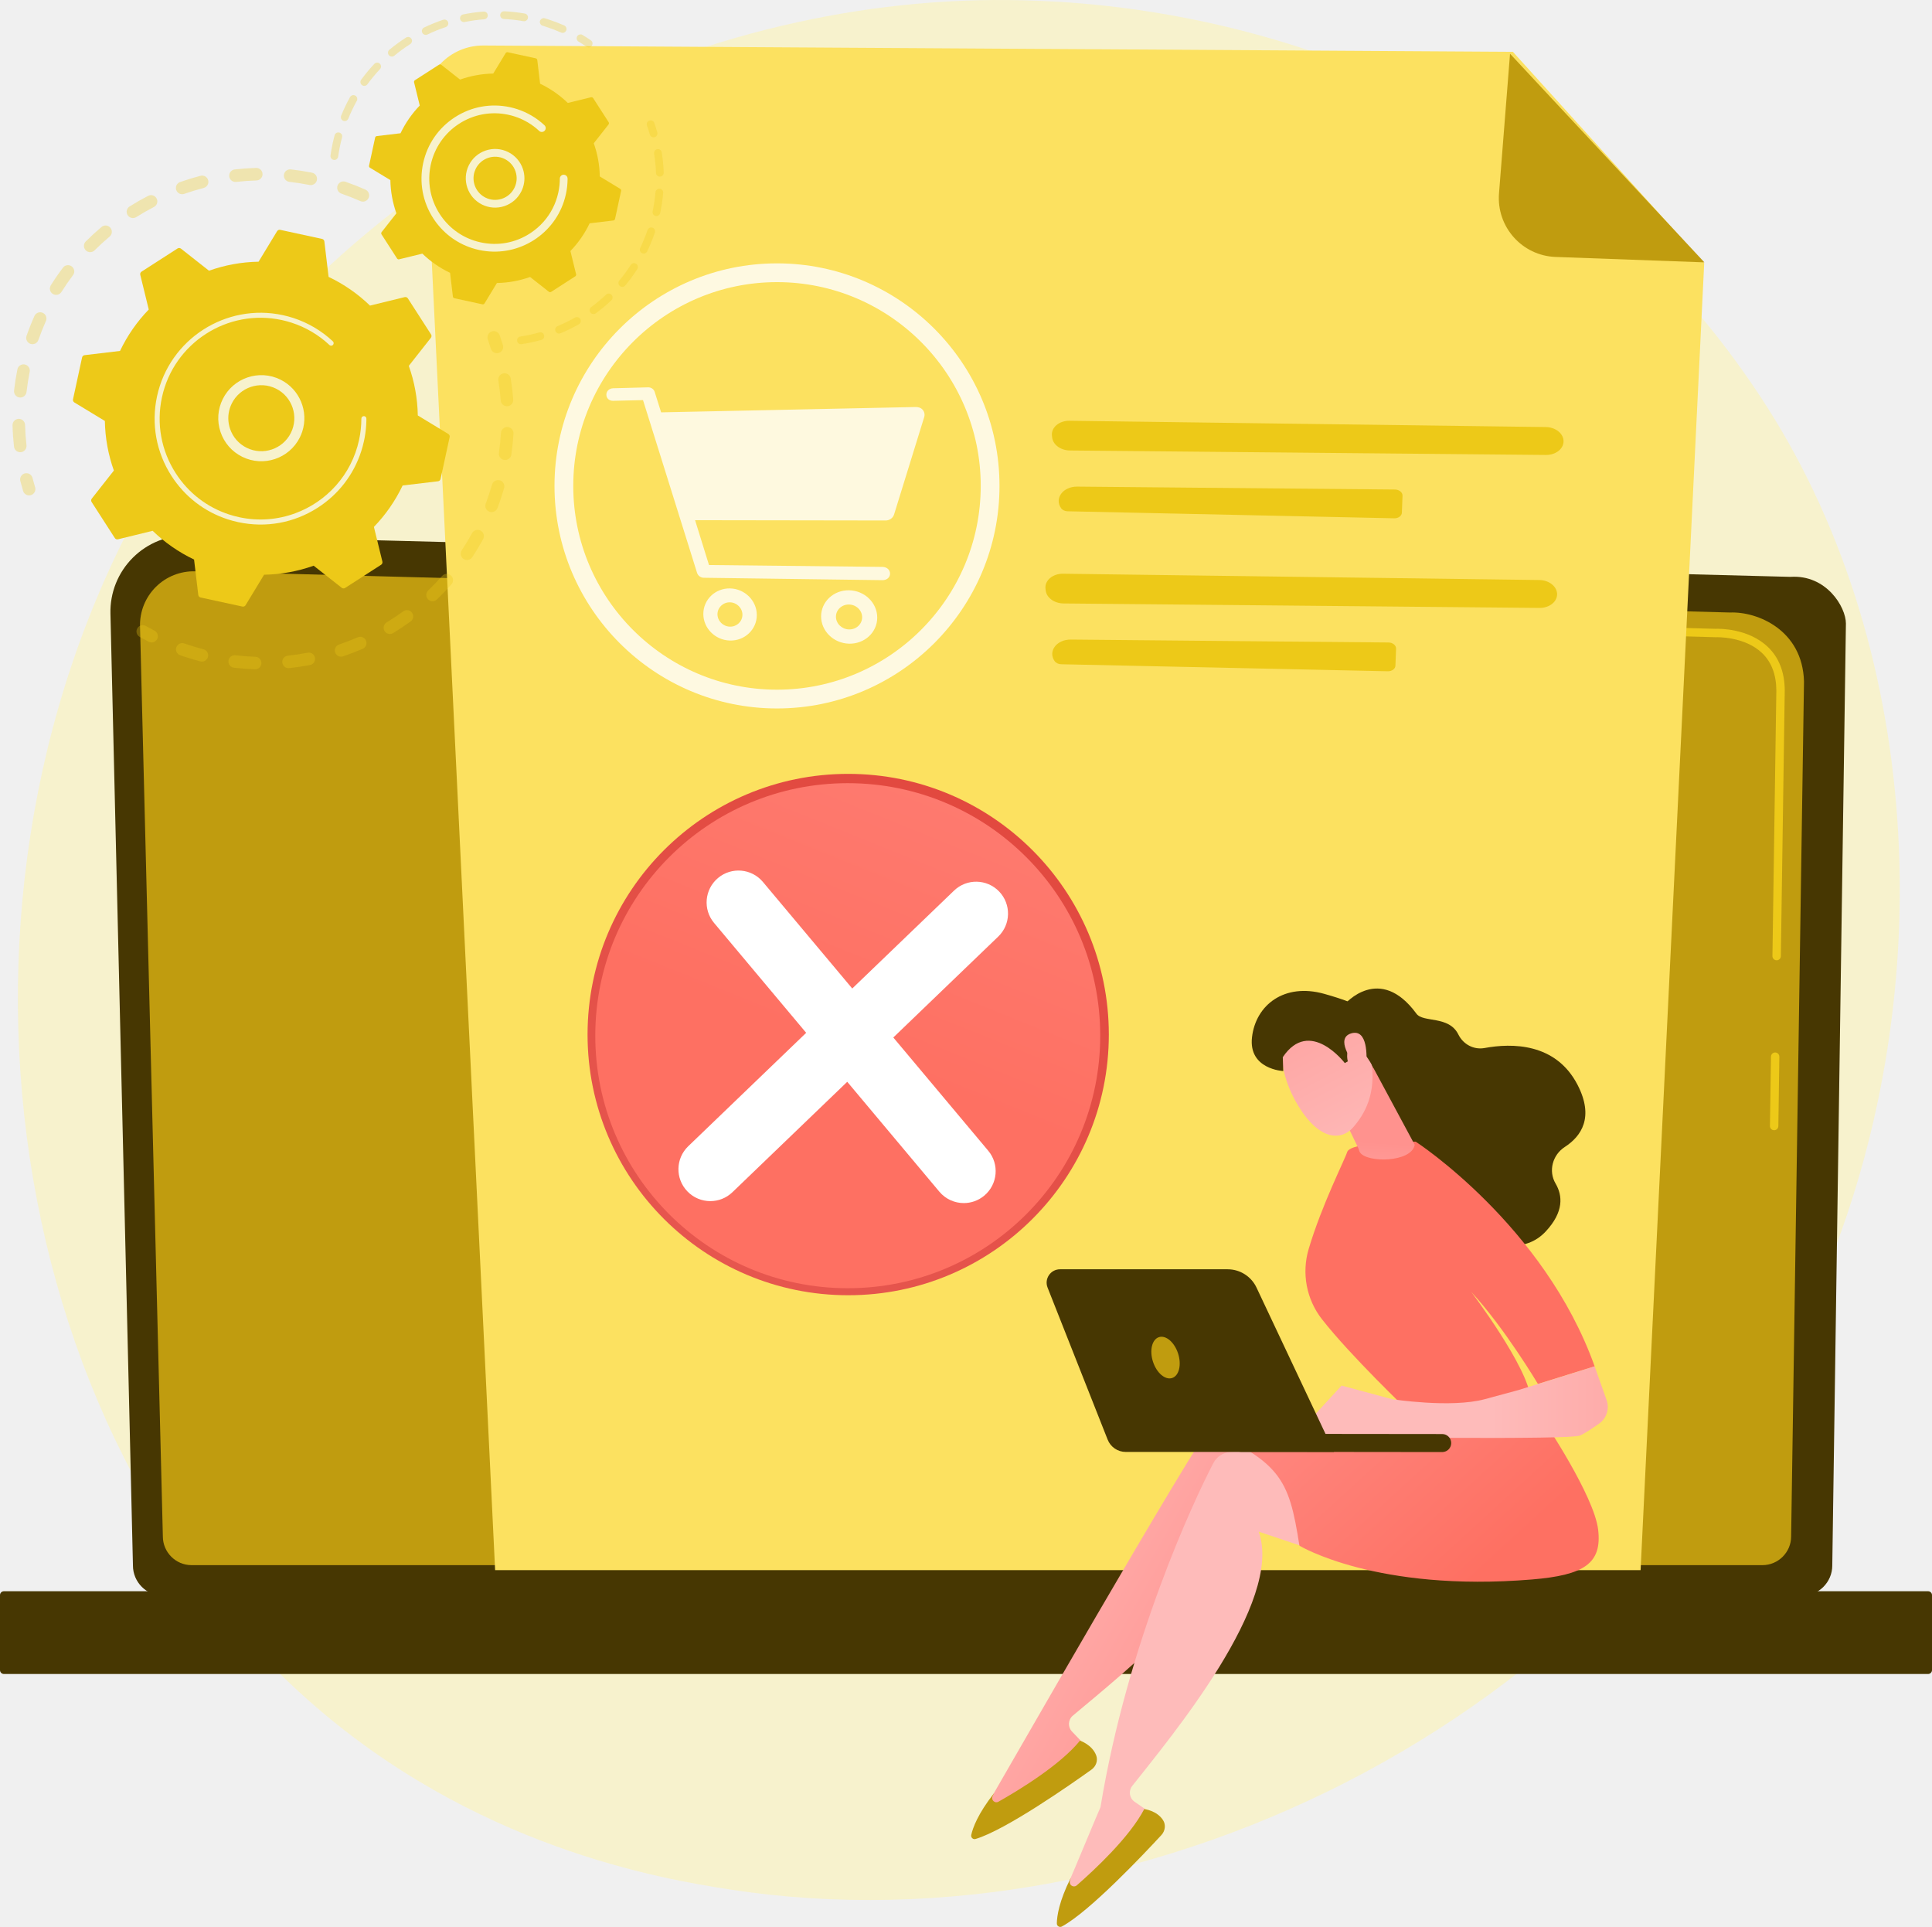
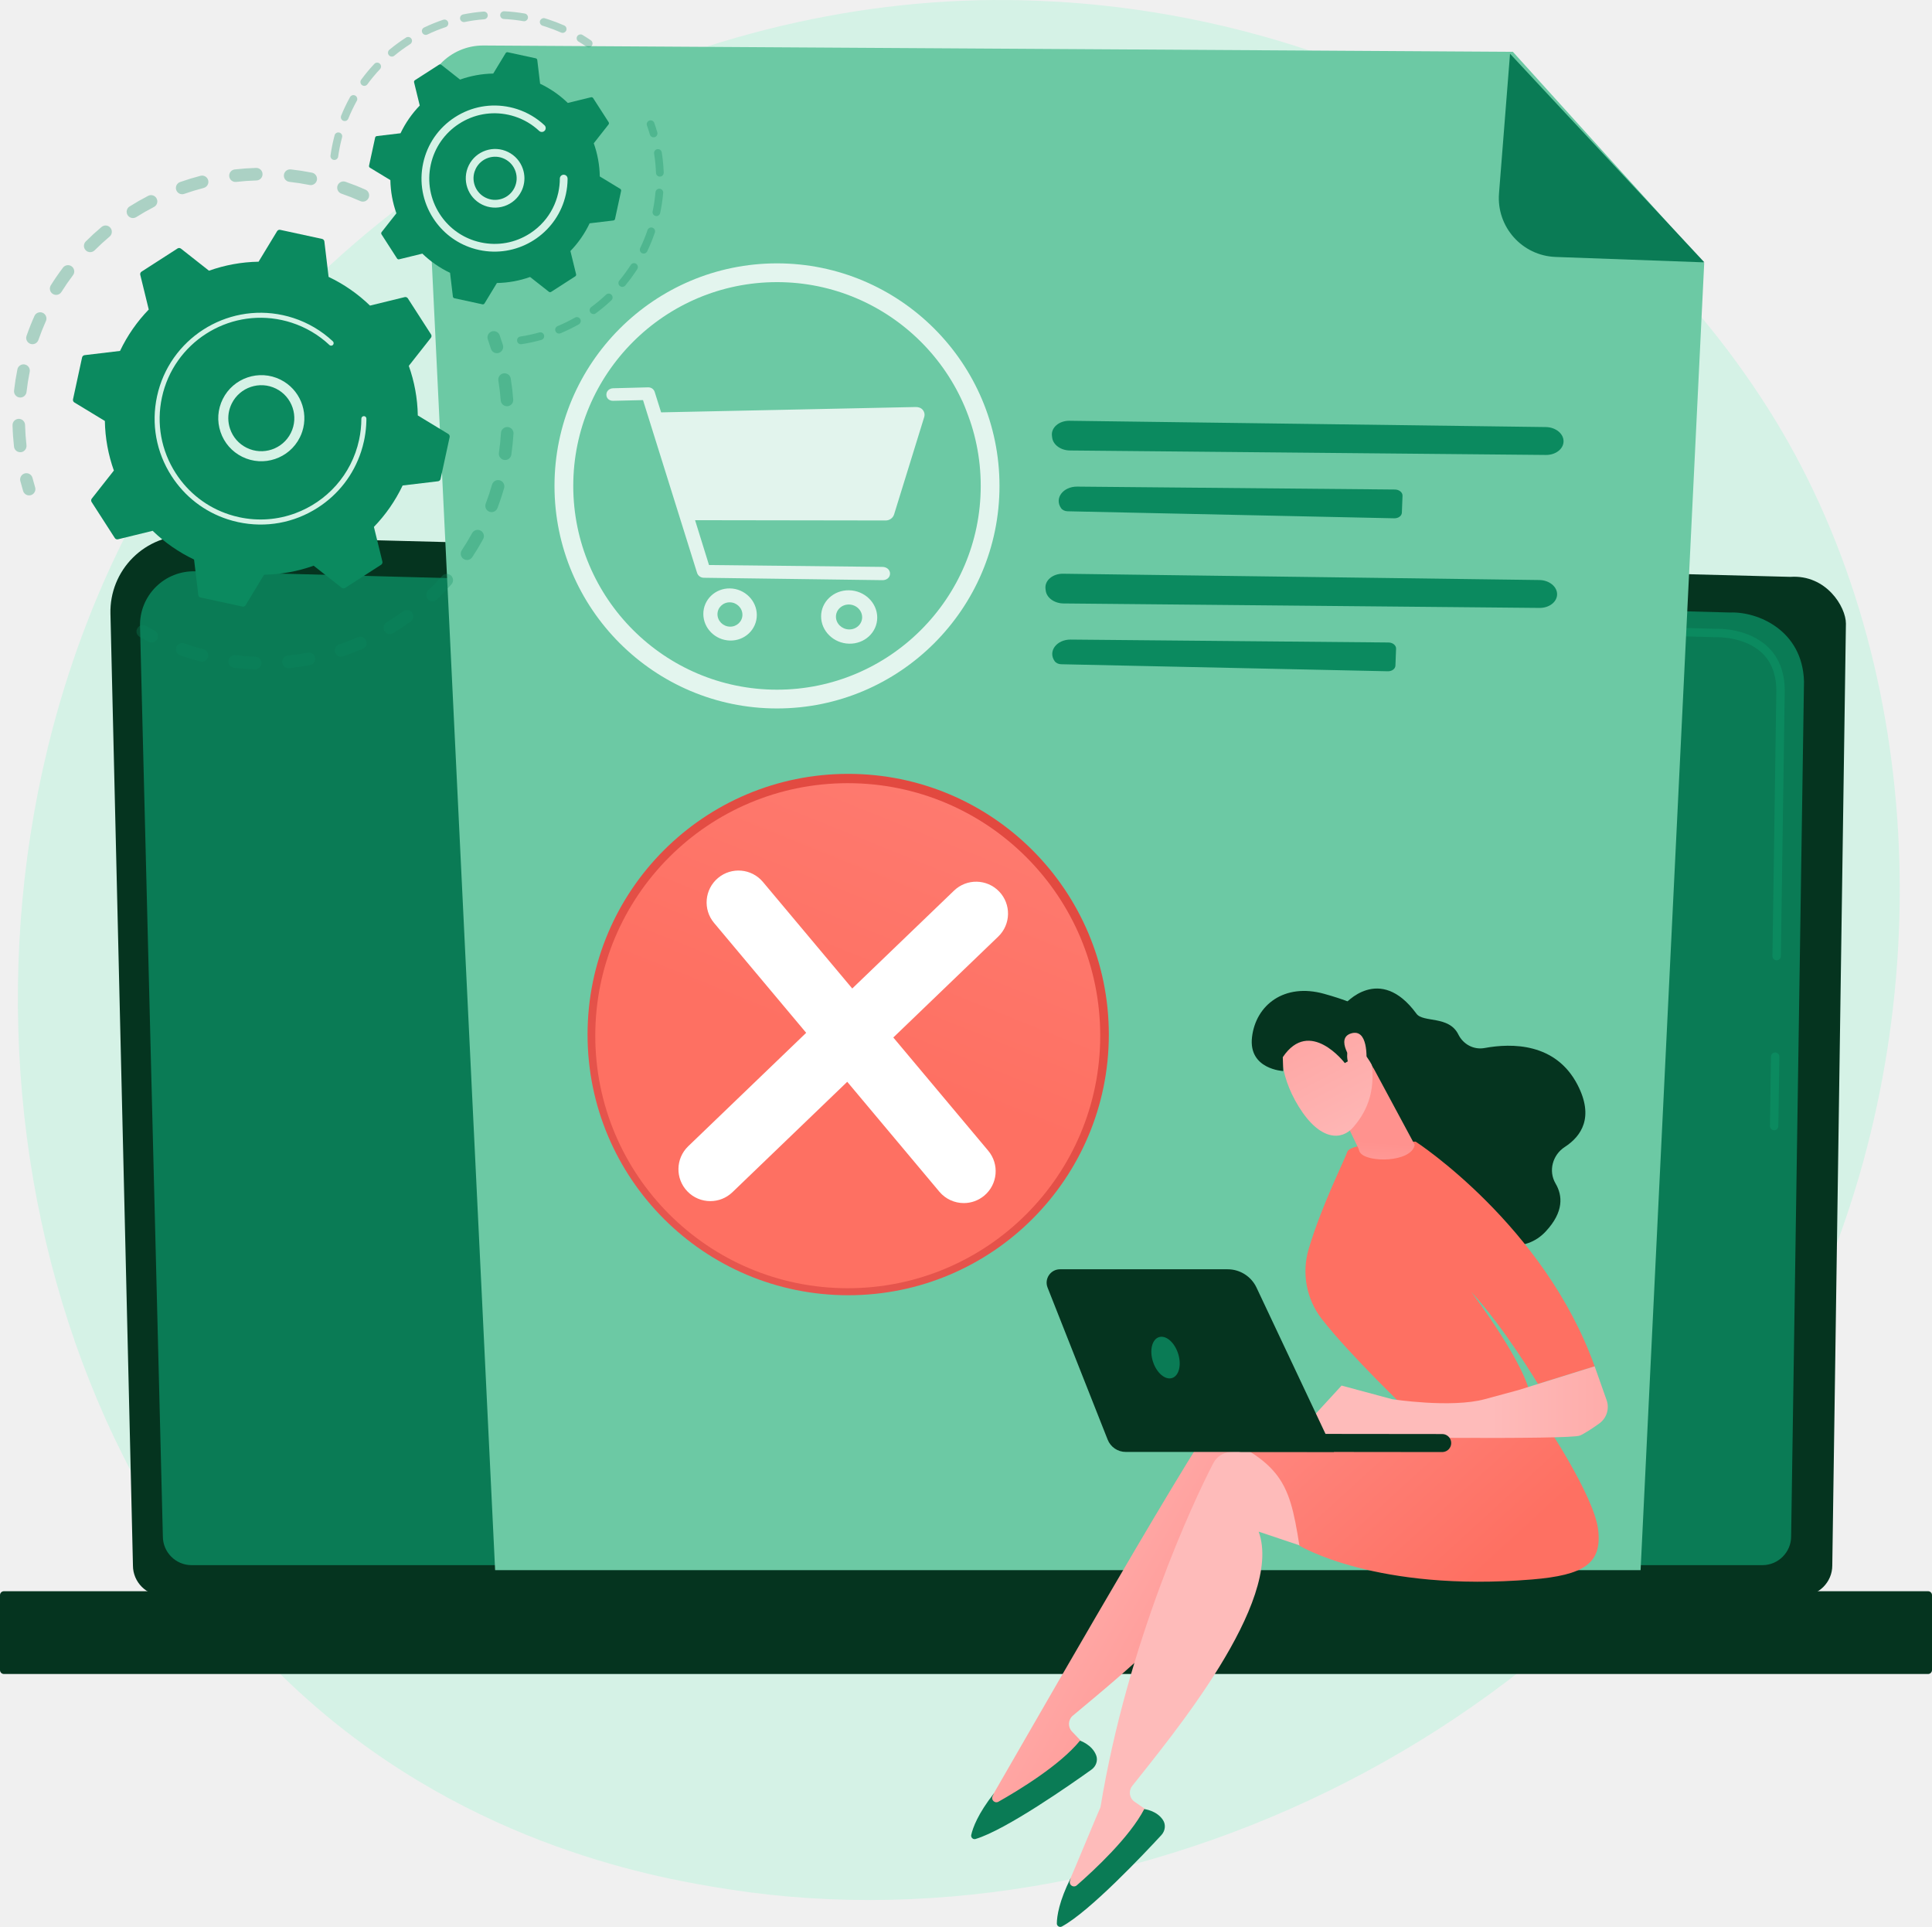
<svg xmlns="http://www.w3.org/2000/svg" xmlns:xlink="http://www.w3.org/1999/xlink" id="Layer_2" data-name="Layer 2" viewBox="0 0 2803.8 2795.82">
  <defs>
    <style>
      .cls-1 {
        fill: url(#linear-gradient-2);
      }

      .cls-2 {
        fill: url(#linear-gradient-10);
      }

      .cls-3 {
        opacity: .3;
      }

      .cls-4, .cls-5 {
        fill: #fff;
      }

      .cls-6 {
        fill: url(#linear-gradient-4);
      }

      .cls-7 {
-         fill: #c09c0f;
+         fill: #0a7b55;
      }

      .cls-8 {
        opacity: .8;
      }

      .cls-9 {
        fill: url(#linear-gradient-3);
      }

      .cls-10 {
-         fill: #473702;
+         fill: #05341f;
      }

      .cls-11 {
        fill: url(#linear-gradient-5);
      }

      .cls-12 {
        fill: url(#linear-gradient-8);
      }

      .cls-13 {
-         fill: #edc918;
+         fill: #0b8a5f;
      }

      .cls-14 {
        fill: url(#linear-gradient-7);
      }

      .cls-15 {
        fill: url(#linear-gradient-9);
      }

      .cls-16 {
-         fill: #fce160;
+         fill: #6cc9a4;
      }

      .cls-17 {
        fill: url(#linear-gradient-6);
      }

      .cls-5 {
        opacity: .81;
      }

      .cls-18 {
-         fill: #f7f2cd;
+         fill: #d5f2e6;
      }

      .cls-19 {
        fill: url(#linear-gradient);
      }
    </style>
    <linearGradient id="linear-gradient" x1="1452.44" y1="1061.15" x2="789.25" y2="2378.27" gradientUnits="userSpaceOnUse">
      <stop offset="0" stop-color="#e1473d" />
      <stop offset="1" stop-color="#e9605a" />
    </linearGradient>
    <linearGradient id="linear-gradient-2" x1="1727.22" y1="270.64" x2="1220.6" y2="1526.77" gradientUnits="userSpaceOnUse">
      <stop offset="0" stop-color="#ff928e" />
      <stop offset="1" stop-color="#fe7062" />
    </linearGradient>
    <linearGradient id="linear-gradient-3" x1="17668.45" y1="2182.98" x2="17216.88" y2="2440.73" gradientTransform="translate(19041.37) rotate(-180) scale(1 -1)" gradientUnits="userSpaceOnUse">
      <stop offset="0" stop-color="#febbba" />
      <stop offset="1" stop-color="#ff928e" />
    </linearGradient>
    <linearGradient id="linear-gradient-4" x1="17624.77" y1="2247.26" x2="19169.82" y2="1280.03" xlink:href="#linear-gradient-3" />
    <linearGradient id="linear-gradient-5" x1="9413.77" y1="1859.35" x2="9042.37" y2="2266.36" gradientTransform="translate(11209.67) rotate(-180) scale(1 -1)" xlink:href="#linear-gradient-2" />
    <linearGradient id="linear-gradient-6" x1="2865.24" y1="1222.45" x2="2354.72" y2="1644.49" xlink:href="#linear-gradient-2" />
    <linearGradient id="linear-gradient-7" x1="-9387.28" y1="2034.41" x2="-8937.45" y2="2034.41" gradientTransform="translate(11551.11)" xlink:href="#linear-gradient-3" />
    <linearGradient id="linear-gradient-8" x1="-11364.32" y1="935.68" x2="-11342.33" y2="774.81" gradientTransform="translate(13248.43 71.34) rotate(-4.11)" xlink:href="#linear-gradient-3" />
    <linearGradient id="linear-gradient-9" x1="-10421.39" y1="-3925.76" x2="-10214.34" y2="-4294.23" gradientTransform="translate(10973.44 -4907.08) rotate(-56.92)" xlink:href="#linear-gradient-3" />
    <linearGradient id="linear-gradient-10" x1="-10377.32" y1="-3901" x2="-10170.27" y2="-4269.47" gradientTransform="translate(10973.44 -4907.08) rotate(-56.92)" xlink:href="#linear-gradient-3" />
  </defs>
  <g id="Illustration">
    <g>
      <path class="cls-18" d="M2642.54,1862.46c-264.97,623.9-970.8,973.42-1582.89,879.14-99.6-15.34-372.66-61.04-614.41-276.63C-20.15,2049.93-119.68,1228.11,255.74,648.95,528.98,227.42,1018.78-11.52,1484.19.43c100.25,2.57,484.45,18.44,822.09,296.86,49.59,40.89,158.98,138.07,257.56,292.23,231.48,362,251.38,866.34,78.7,1272.95Z" />
      <g>
        <path class="cls-10" d="M192.93,2271.46c0,24.17,19.79,43.94,43.98,43.94h2378.19c24.19,0,43.98-19.77,43.98-43.94l19.79-1366.68c0-24.16-28.47-71.34-80.65-67.8l-2324.23-60.14c-30.35-.79-59.69,10.9-81.18,32.32-21.49,21.42-33.25,50.71-32.53,81.03l32.66,1381.27Z" />
        <path class="cls-7" d="M236.35,2229.31c0,22.88,18.72,41.61,41.61,41.61h2279.8c22.88,0,41.61-18.72,41.61-41.61l18.67-1240.69c-2.2-74.66-67.66-101.5-107.34-99.91l-2227.57-59.76c-21.32-.57-41.94,7.64-57.04,22.71-15.1,15.06-23.41,35.68-22.87,57l33.13,1320.65Z" />
        <g>
          <path class="cls-13" d="M2574.72,1639.9h-.06c-3.4-.05-6.09-2.82-6.04-6.19l1.48-100.62c.05-3.34,2.77-6.01,6.09-6.01h.09c3.37.05,6.06,2.82,6.01,6.19l-1.48,100.62c-.05,3.34-2.77,6.01-6.09,6.01Z" />
          <path class="cls-13" d="M2578.34,1393.33h-.09c-3.37-.05-6.06-2.82-6.01-6.19l5.66-385.37c-.11-22.89-7.05-41.17-20.65-54.2-25.39-24.32-65.69-23.08-67.39-23l-711.98-19.09c-3.37-.09-6.02-2.89-5.93-6.26.09-3.37,2.67-6.23,6.26-5.93l711.56,19.09c4.43-.26,47.34-1,75.92,26.38,16.08,15.4,24.29,36.63,24.41,63.07l-5.66,385.49c-.05,3.34-2.77,6.01-6.09,6.01Z" />
        </g>
        <rect class="cls-10" y="2308.77" width="2803.8" height="120.08" rx="5.65" ry="5.65" transform="translate(2803.8 4737.62) rotate(180)" />
      </g>
      <g>
        <path class="cls-16" d="M2195.54,75.17l-1493.84-9.15c-49.09-.3-88.36,40.71-85.93,89.74l102.77,2122.39h1662.36l92.3-1896.24-277.67-306.74Z" />
        <path class="cls-7" d="M2257.66,372.82c-48.66-1.71-86.07-43.65-82.24-92.19l16.01-202.66,282.07,302.7-215.85-7.85Z" />
        <g>
          <g>
            <path class="cls-13" d="M1552.22,610.51c118.98,1.68,575.75,7.63,691.09,9.12,14.55.19,26.21,9.81,25.77,21.23h0c-.42,10.87-11.71,19.38-25.56,19.25l-690.75-6.49c-13.31-.12-24.49-8.2-25.8-18.63l-.33-2.64c-1.5-11.92,10.36-22.07,25.58-21.86Z" />
            <path class="cls-13" d="M1539.85,737.27h0c1.92,2.74,5.54,4.48,9.48,4.56l474.08,10.19c5.96.13,10.86-3.51,11.04-8.18l.95-24.54c.19-4.88-4.82-8.97-11.02-9.03l-461.08-4.23c-20.54-.19-33.42,16.98-23.44,31.24Z" />
          </g>
          <g>
            <path class="cls-13" d="M1542.86,832.45c118.98,1.68,575.75,7.63,691.09,9.13,14.55.19,26.21,9.81,25.77,21.23h0c-.42,10.87-11.71,19.38-25.56,19.25l-690.75-6.49c-13.31-.12-24.49-8.2-25.8-18.63l-.33-2.64c-1.5-11.92,10.36-22.07,25.58-21.86Z" />
            <path class="cls-13" d="M1530.5,959.21h0c1.92,2.74,5.54,4.48,9.48,4.56l474.08,10.19c5.96.13,10.86-3.51,11.04-8.18l.95-24.54c.19-4.88-4.82-8.97-11.02-9.03l-461.08-4.23c-20.54-.19-33.42,16.98-23.44,31.24Z" />
          </g>
          <g>
            <g class="cls-8">
              <path class="cls-4" d="M1339.15,594.72c-2.44-3-6.26-4.24-10.32-4.16l-369.38,7.75-9.33-29.64c-1.3-4.13-5.18-6.77-9.57-6.66l-50.72,1.33c-5.44.14-9.84,3.92-9.84,9.35s4.4,8.99,9.84,8.86l43.34-1.02,78.42,250.59c1.32,4.22,5.28,7.12,9.77,7.18l259.27,3.48c6.08.08,11.02-3.74,11.02-9.49s-4.94-9.69-11.02-9.76l-251.7-2.71-20.2-65.06,276.6.42c5.66,0,10.66-3.7,12.24-8.84l43.66-141.15c1.14-3.68.37-7.47-2.07-10.47Z" />
              <path class="cls-4" d="M1059.29,853.76c-21.33-.33-38.59,16.27-38.59,37.01s17.26,38.06,38.59,38.62c21.46.56,39.02-16.03,39.02-37s-17.56-38.3-39.02-38.63ZM1059.29,909.23c-9.97-.23-18.06-8.32-18.06-18.02s8.09-17.45,18.06-17.27c10,.18,18.15,8.27,18.15,18.03s-8.16,17.5-18.15,17.27Z" />
              <path class="cls-4" d="M1232.12,856.45c-22.39-.35-40.5,16.65-40.5,37.9s18.11,39,40.5,39.59c22.53.59,40.96-16.4,40.96-37.89s-18.43-39.25-40.96-39.6ZM1232.12,913.27c-10.46-.25-18.96-8.53-18.96-18.48s8.49-17.88,18.96-17.68c10.49.19,19.06,8.48,19.06,18.48s-8.56,17.93-19.06,17.68Z" />
            </g>
            <path class="cls-5" d="M1127.61,1027.92c-178.05,0-322.9-144.85-322.9-322.9s144.85-322.9,322.9-322.9,322.9,144.85,322.9,322.9-144.85,322.9-322.9,322.9ZM1127.61,409.35c-163.03,0-295.67,132.64-295.67,295.67s132.64,295.67,295.67,295.67,295.67-132.64,295.67-295.67-132.64-295.67-295.67-295.67Z" />
          </g>
        </g>
      </g>
      <g>
        <g>
          <g class="cls-3">
            <path class="cls-13" d="M534.94,287.16c-2.05,4.6-7.43,6.67-12.03,4.62-8.93-3.97-18.17-7.62-27.45-10.83-4.7-1.63-7.21-6.71-5.68-11.42.02-.06.04-.11.06-.17,1.65-4.75,6.84-7.27,11.59-5.63,9.77,3.38,19.5,7.22,28.9,11.41,4.3,1.91,6.39,6.75,4.96,11.13-.1.3-.21.6-.34.9ZM449.19,268.4c-9.63-1.92-19.44-3.44-29.15-4.53-5-.56-8.6-5.07-8.04-10.07.58-5.02,5.07-8.6,10.07-8.04,10.22,1.15,20.54,2.75,30.68,4.77,4.93.98,8.14,5.78,7.15,10.71-.07.36-.16.71-.27,1.05-1.41,4.33-5.86,7.02-10.44,6.11ZM372.17,261.85c-9.79.27-19.69.97-29.42,2.09-5,.57-9.51-3.02-10.09-8.02-.57-4.99,3.02-9.51,8.02-10.09,10.25-1.17,20.68-1.91,30.98-2.2,5.03-.14,9.22,3.82,9.36,8.85.03,1.07-.13,2.11-.44,3.07-1.16,3.56-4.46,6.18-8.41,6.29ZM295.62,272.7c-9.49,2.46-18.99,5.36-28.23,8.61-4.75,1.67-9.95-.82-11.62-5.56-1.67-4.75.82-9.94,5.56-11.62,9.73-3.43,19.73-6.48,29.72-9.07,4.87-1.26,9.84,1.67,11.1,6.54.45,1.74.37,3.5-.15,5.09-.93,2.86-3.25,5.2-6.38,6.01ZM223.39,300.33c-8.69,4.49-17.31,9.42-25.62,14.65-4.26,2.68-9.88,1.4-12.56-2.86-2.68-4.26-1.4-9.88,2.86-12.56,8.74-5.5,17.81-10.69,26.96-15.42,4.47-2.31,9.96-.56,12.27,3.91,1.16,2.25,1.3,4.76.57,7-.72,2.2-2.26,4.13-4.48,5.27ZM159.08,343.25c-7.49,6.31-14.8,13.03-21.74,19.95-3.56,3.56-9.33,3.55-12.88,0-3.56-3.56-3.56-9.32,0-12.88,7.29-7.29,14.99-14.36,22.88-21,3.85-3.24,9.59-2.75,12.84,1.1,2.11,2.5,2.63,5.8,1.69,8.69-.51,1.56-1.44,3.01-2.79,4.14ZM30.39,656.09c-5,.56-9.51-3.03-10.07-8.03-1.15-10.24-1.87-20.67-2.14-31-.13-5.03,3.84-9.21,8.87-9.34,5.03-.13,9.21,3.84,9.34,8.87.25,9.81.94,19.71,2.04,29.44.15,1.33,0,2.63-.39,3.83-1.07,3.29-3.98,5.83-7.65,6.24ZM105.91,399.33c-5.9,7.82-11.53,15.98-16.73,24.28-2.68,4.26-8.3,5.55-12.56,2.87-4.26-2.68-5.53-8.29-2.87-12.56,5.48-8.73,11.41-17.34,17.62-25.57,3.03-4.02,8.74-4.82,12.76-1.78,3.19,2.4,4.35,6.49,3.18,10.09-.3.94-.77,1.84-1.4,2.67ZM28.41,576.72c-5-.57-8.59-5.09-8.02-10.08,1.17-10.24,2.8-20.56,4.83-30.68.97-4.94,5.8-8.12,10.73-7.14,4.93.99,8.13,5.79,7.14,10.73-1.93,9.62-3.48,19.43-4.59,29.16-.07.62-.21,1.22-.39,1.79-1.31,4.03-5.32,6.73-9.69,6.23ZM66.62,465.87c-4,8.93-7.66,18.16-10.89,27.42-1.65,4.75-6.85,7.26-11.6,5.61-4.69-1.63-7.19-6.71-5.67-11.41.02-.06.04-.12.06-.18,3.39-9.75,7.25-19.46,11.46-28.86,2.06-4.59,7.44-6.65,12.04-4.59,4.29,1.92,6.37,6.75,4.95,11.12-.1.31-.22.61-.35.91Z" />
            <path class="cls-13" d="M50.92,712.51c.55-1.71.61-3.59.06-5.44-1.36-4.5-2.64-9.09-3.83-13.67-1.26-4.87-6.23-7.8-11.1-6.54-4.87,1.26-7.81,6.23-6.54,11.1,1.24,4.81,2.6,9.65,4.02,14.38,1.45,4.81,6.54,7.54,11.35,6.09,2.97-.9,5.14-3.17,6.03-5.91Z" />
          </g>
          <g class="cls-3">
            <path class="cls-13" d="M228.67,925.9c1.36-4.18-.48-8.85-4.51-10.92-4.18-2.14-8.39-4.4-12.5-6.73-4.38-2.48-9.94-.93-12.41,3.45-2.49,4.4-.93,9.94,3.45,12.41,4.33,2.45,8.76,4.83,13.16,7.08,4.48,2.29,9.97.52,12.26-3.96.23-.44.41-.89.56-1.35Z" />
            <path class="cls-13" d="M721.92,737.18c-1.79,4.7-7.05,7.07-11.75,5.28-4.7-1.79-7.06-7.04-5.27-11.75,3.4-8.95,6.48-18.19,9.18-27.56,1.37-4.82,6.44-7.62,11.28-6.23,4.83,1.39,7.62,6.44,6.23,11.28-1.17,4.06-2.4,8.08-3.7,12.07-1.85,5.69-3.85,11.38-5.96,16.92ZM731.74,667.36c-4.98-.73-8.42-5.35-7.69-10.33,1.39-9.56,2.4-19.28,2.99-28.89.29-5.02,4.63-8.84,9.65-8.54,5.02.31,8.84,4.63,8.53,9.65-.62,10.12-1.68,20.35-3.15,30.41-.08.52-.2,1.03-.35,1.51-1.35,4.14-5.52,6.84-9.98,6.19ZM701.15,782.26c-4.86,8.89-10.17,17.7-15.79,26.17-2.78,4.19-8.43,5.34-12.63,2.56-4.19-2.78-5.34-8.43-2.56-12.63,5.33-8.05,10.37-16.41,14.99-24.85,2.42-4.41,7.95-6.04,12.37-3.62,3.9,2.14,5.62,6.71,4.29,10.8-.17.53-.4,1.06-.67,1.56ZM736.45,589.38c-5.02.38-9.4-3.37-9.78-8.39-.74-9.62-1.89-19.31-3.44-28.83-.81-4.97,2.56-9.64,7.53-10.45,4.97-.81,9.64,2.56,10.45,7.53,1.63,10.02,2.84,20.23,3.62,30.36.09,1.22-.06,2.41-.41,3.51-1.11,3.41-4.18,5.98-7.97,6.27ZM655.19,847.8c-6.7,7.6-13.81,15.02-21.15,22.05-3.63,3.48-9.39,3.36-12.88-.27-3.48-3.63-3.36-9.4.27-12.88,6.97-6.68,13.73-13.73,20.09-20.95,3.33-3.78,9.08-4.14,12.86-.81,2.81,2.48,3.73,6.31,2.64,9.66-.37,1.15-.98,2.24-1.83,3.2ZM595.97,901.68c-8.21,5.97-16.78,11.66-25.45,16.91-4.3,2.61-9.9,1.23-12.51-3.07-2.61-4.31-1.23-9.91,3.07-12.51,8.24-4.99,16.38-10.4,24.18-16.07,4.07-2.96,9.77-2.05,12.72,2.02,1.78,2.45,2.16,5.5,1.29,8.18-.57,1.77-1.69,3.37-3.31,4.55ZM526.42,941.37c-9.32,4.04-18.92,7.73-28.53,10.97-4.77,1.61-9.93-.95-11.54-5.72-1.61-4.77.96-9.94,5.72-11.54,9.13-3.08,18.24-6.58,27.11-10.42,4.62-2,9.98.12,11.98,4.74.92,2.12.97,4.4.31,6.43-.78,2.4-2.55,4.46-5.04,5.55ZM449.87,964.95c-9.98,1.9-20.16,3.4-30.25,4.45-5,.52-9.48-3.11-10-8.12-.52-5,3.12-9.48,8.12-10,9.58-1,19.24-2.42,28.73-4.23,4.94-.94,9.71,2.3,10.65,7.24.3,1.56.18,3.1-.28,4.51-.99,3.06-3.58,5.49-6.96,6.14ZM369.96,971.13c-10.13-.34-20.38-1.12-30.46-2.32-5-.59-8.57-5.13-7.97-10.12.59-4.98,5.12-8.56,10.12-7.97,9.58,1.14,19.32,1.88,28.94,2.21,5.03.17,8.96,4.39,8.79,9.41-.03.88-.18,1.72-.44,2.51-1.22,3.76-4.82,6.42-8.98,6.28ZM290.73,959.63c-7.23-1.87-14.49-3.99-21.58-6.29-2.57-.84-5.12-1.7-7.65-2.58-4.75-1.66-7.37-6.83-5.59-11.6,1.66-4.75,6.85-7.26,11.6-5.6,2.41.84,4.84,1.66,7.28,2.46,6.74,2.19,13.64,4.2,20.52,5.99,4.87,1.26,7.8,6.23,6.53,11.1-.05.18-.1.36-.16.54-1.48,4.54-6.26,7.21-10.94,5.99Z" />
            <path class="cls-13" d="M729.81,506.16c.56-1.72.61-3.63.04-5.49-1.45-4.71-3.03-9.49-4.69-14.18-1.68-4.74-6.88-7.23-11.62-5.56-4.74,1.68-7.23,6.87-5.56,11.62,1.58,4.46,3.07,9,4.45,13.47,1.48,4.81,6.57,7.51,11.38,6.03,2.95-.91,5.1-3.17,5.99-5.9Z" />
          </g>
          <g>
            <path class="cls-13" d="M591.88,432.92c-.98-1.53-2.83-2.26-4.59-1.83l-50.33,12.32c-17.39-16.82-37.6-30.99-60.09-41.68l-6.13-51.42c-.22-1.8-1.55-3.27-3.33-3.66l-60.74-13.16c-1.78-.39-3.6.4-4.54,1.95l-26.87,44.27c-24.9.42-49.16,4.95-71.95,13.07l-40.72-32.04c-1.43-1.12-3.41-1.22-4.94-.23l-52.26,33.65c-1.53.98-2.26,2.83-1.83,4.59l12.32,50.33c-16.82,17.39-31,37.6-41.68,60.09l-51.42,6.13c-1.8.22-3.27,1.55-3.66,3.33l-13.16,60.75c-.38,1.78.4,3.6,1.95,4.54l44.27,26.87c.42,24.9,4.95,49.16,13.07,71.95l-32.05,40.72c-1.12,1.43-1.22,3.41-.23,4.94l33.65,52.26c.98,1.53,2.83,2.26,4.59,1.83l50.33-12.32c17.39,16.82,37.6,30.99,60.09,41.68l6.13,51.42c.21,1.8,1.55,3.27,3.33,3.66l60.75,13.16c1.78.38,3.6-.4,4.54-1.95l26.87-44.27c24.9-.42,49.16-4.95,71.95-13.07l40.72,32.04c1.43,1.12,3.41,1.22,4.94.23l52.26-33.65c1.53-.98,2.26-2.83,1.83-4.59l-12.32-50.33c16.82-17.39,30.99-37.6,41.68-60.09l51.42-6.13c1.8-.22,3.27-1.55,3.66-3.33l13.16-60.75c.38-1.78-.4-3.6-1.95-4.54l-44.27-26.87c-.42-24.9-4.95-49.16-13.07-71.95l32.05-40.72c1.12-1.43,1.22-3.41.23-4.94l-33.65-52.26Z" />
            <path class="cls-18" d="M435.21,634.56c-15.32,30.86-52.88,43.51-83.74,28.19-14.95-7.42-26.12-20.21-31.44-36.03-5.32-15.81-4.17-32.76,3.25-47.71,15.32-30.86,52.88-43.51,83.74-28.19,28.07,13.93,41.07,46.28,31.66,75.24-.93,2.87-2.09,5.71-3.47,8.49ZM333.84,622.07c4.08,12.13,12.64,21.94,24.11,27.63,23.66,11.74,52.46,2.04,64.2-21.62,11.75-23.66,2.04-52.46-21.62-64.2-23.66-11.74-52.46-2.04-64.2,21.62-1.06,2.15-1.96,4.34-2.69,6.58-3.16,9.71-3.12,20.14.2,30Z" />
            <path class="cls-18" d="M524.1,655.18c1.62-4.97,2.99-10.06,4.12-15.24h0c.35-1.63.68-3.27.98-4.91,1.48-8.1,2.32-16.3,2.5-24.48,0-.11,0-.22,0-.33,0-.32.01-.63.01-.95,0-.62.01-1.23.01-1.85,0-1.62-1.05-2.99-2.51-3.47-.36-.12-.74-.18-1.13-.18-2.01,0-3.64,1.63-3.65,3.64-.01,10.36-1.14,20.78-3.35,30.98-10.97,50.68-47.13,89.54-92.5,106.31-25.23,9.33-53.32,11.83-81.5,5.72-4.94-1.07-9.8-2.38-14.54-3.93-31.93-10.38-59.09-31.26-77.51-59.87-21.16-32.86-28.26-72-19.98-110.2,17.1-78.89,95.15-129.12,174-112.03,4.86,1.05,9.65,2.35,14.35,3.88,20.37,6.63,39.06,17.63,54.69,32.3.4.38.87.65,1.37.81,1.3.42,2.79.09,3.78-.97,1.37-1.47,1.31-3.77-.17-5.15-16.41-15.4-36.04-26.96-57.42-33.91-4.93-1.61-9.96-2.97-15.06-4.07-82.79-17.94-164.74,34.85-182.67,117.61-8.69,40.1-1.24,81.19,20.97,115.69,19.34,30.04,47.85,51.95,81.37,62.86,4.98,1.62,10.07,3,15.26,4.12,40.11,8.69,81.19,1.24,115.7-20.97,30.04-19.34,51.96-47.87,62.86-81.4Z" />
          </g>
        </g>
        <g>
          <g class="cls-3">
            <path class="cls-13" d="M859.69,64.86c.75-2.31-.06-4.94-2.18-6.38-3.94-2.7-8.02-5.31-12.12-7.77-2.66-1.6-6.12-.73-7.72,1.93-1.61,2.66-.73,6.12,1.93,7.72,3.91,2.34,7.79,4.83,11.56,7.41,2.56,1.75,6.06,1.1,7.82-1.47.31-.46.54-.94.7-1.44Z" />
            <path class="cls-13" d="M821.67,44.35c-1.26,2.84-4.58,4.13-7.42,2.87-7.17-3.17-14.59-6-22.05-8.43-1.57-.51-3.16-1.01-4.75-1.49-2.97-.9-4.66-4.04-3.76-7.01.96-2.78,4.04-4.66,7.02-3.76,1.67.5,3.32,1.02,4.97,1.56,7.82,2.54,15.6,5.52,23.12,8.84,2.66,1.17,3.96,4.17,3.08,6.88-.06.18-.13.36-.2.54ZM759.64,30.72c-9.37-1.62-18.92-2.68-28.39-3.14-3.11-.15-5.5-2.79-5.35-5.89.15-3.09,2.79-5.5,5.89-5.35,9.93.48,19.94,1.59,29.77,3.29,3.06.53,5.11,3.44,4.59,6.51-.05.27-.12.53-.2.78-.85,2.62-3.52,4.28-6.31,3.8ZM702.67,27.99c-9.47.72-18.99,2.05-28.3,3.94-3.04.62-6.01-1.35-6.63-4.39-.62-3.06,1.34-6.02,4.39-6.63,9.77-1.98,19.76-3.37,29.68-4.13,3.1-.24,5.8,2.08,6.04,5.18.05.75-.04,1.49-.26,2.17-.68,2.1-2.58,3.69-4.92,3.87ZM646.78,39.33c-9.01,3.03-17.93,6.64-26.47,10.74-2.81,1.34-6.17.16-7.51-2.64-1.34-2.8-.16-6.16,2.64-7.51,8.97-4.3,18.3-8.09,27.76-11.26,2.94-.99,6.14.6,7.13,3.55.39,1.19.38,2.42.02,3.52-.53,1.64-1.8,3.01-3.56,3.6ZM595.34,63.97c-8,5.12-15.76,10.79-23.07,16.85-2.39,1.98-5.94,1.65-7.92-.74-1.98-2.39-1.66-5.94.74-7.92,7.66-6.35,15.79-12.28,24.18-17.66,2.62-1.67,6.1-.91,7.77,1.7.95,1.48,1.12,3.23.61,4.78-.39,1.19-1.18,2.27-2.31,3ZM551.45,100.36c-6.51,6.91-12.65,14.29-18.24,21.94-1.83,2.51-5.35,3.05-7.86,1.22-2.51-1.83-3.05-5.34-1.22-7.86,5.87-8.02,12.31-15.77,19.14-23.02,2.13-2.26,5.69-2.37,7.95-.24,1.64,1.54,2.15,3.83,1.49,5.84-.25.77-.66,1.49-1.26,2.12ZM517.8,146.35c-4.6,8.27-8.74,16.94-12.31,25.78-1.17,2.88-4.44,4.27-7.32,3.11-2.88-1.16-4.23-4.42-3.11-7.33,3.74-9.26,8.09-18.35,12.91-27.02,1.51-2.71,4.94-3.69,7.65-2.18,2.39,1.33,3.43,4.14,2.62,6.65-.11.34-.25.67-.43,1ZM484.42,232.03c-3.08-.43-5.22-3.27-4.79-6.35,1.19-8.52,2.86-17.12,4.97-25.54.31-1.28.65-2.55.98-3.82.71-3.01,3.89-4.78,6.9-3.97,3,.81,4.78,3.89,3.97,6.89-.32,1.19-.63,2.39-.93,3.61-2.02,8.06-3.62,16.26-4.75,24.39-.05.33-.12.66-.22.97-.83,2.55-3.38,4.21-6.13,3.83Z" />
          </g>
          <g class="cls-3">
            <path class="cls-13" d="M950.35,337.46c-3.15,9.29-6.9,18.46-11.13,27.27-1.35,2.8-4.71,3.98-7.51,2.63-2.8-1.35-3.94-4.72-2.63-7.51,4.04-8.4,7.61-17.15,10.62-26.01,1-2.94,4.2-4.52,7.14-3.52,2.92.99,4.49,4.14,3.54,7.07l-.02.07ZM951.47,313.38c-3.04-.64-4.99-3.62-4.35-6.66,1.92-9.15,3.31-18.5,4.12-27.81.28-3.08,3-5.39,6.1-5.11,3.1.27,5.38,3,5.11,6.09-.85,9.75-2.31,19.56-4.33,29.14-.04.2-.09.4-.16.59-.88,2.7-3.66,4.36-6.51,3.76ZM924.84,390.46c-5.31,8.25-11.16,16.25-17.4,23.77-1.98,2.39-5.54,2.72-7.92.74-2.39-1.98-2.72-5.52-.74-7.92,5.96-7.17,11.54-14.8,16.6-22.67,1.68-2.61,5.16-3.37,7.77-1.69,2.2,1.41,3.08,4.1,2.31,6.47-.15.45-.35.89-.62,1.31ZM957.8,256.25c-3.1.11-5.71-2.32-5.82-5.42-.33-9.34-1.24-18.75-2.71-27.97-.48-3.07,1.61-5.95,4.67-6.44,3.07-.49,5.95,1.6,6.44,4.67,1.54,9.67,2.5,19.55,2.84,29.34.02.68-.07,1.33-.27,1.94-.71,2.18-2.72,3.8-5.15,3.88ZM887.29,435.7c-7.12,6.72-14.72,13.07-22.61,18.89-2.5,1.84-6.02,1.31-7.87-1.19-1.85-2.5-1.32-6.02,1.19-7.87,7.52-5.54,14.77-11.6,21.56-18.01,2.26-2.13,5.82-2.03,7.95.23,1.46,1.55,1.87,3.71,1.26,5.61-.28.86-.78,1.68-1.49,2.35ZM839.97,470.62c-8.54,4.83-17.45,9.18-26.47,12.94-2.87,1.19-6.16-.16-7.35-3.03-1.19-2.86.16-6.16,3.03-7.36,8.61-3.58,17.1-7.74,25.25-12.34,2.7-1.53,6.14-.58,7.67,2.13.81,1.43.92,3.06.45,4.51-.42,1.29-1.31,2.44-2.58,3.16ZM785.65,493.2c-9.45,2.65-19.15,4.73-28.81,6.21-3.08.47-5.94-1.64-6.41-4.72-.47-3.07,1.65-5.94,4.71-6.41,9.22-1.4,18.46-3.39,27.47-5.92,2.99-.84,6.1.91,6.94,3.9.31,1.11.27,2.23-.06,3.25-.56,1.73-1.95,3.16-3.83,3.69Z" />
            <path class="cls-13" d="M953.86,195.34c.34-1.03.38-2.17.05-3.29-1.33-4.63-2.81-9.24-4.39-13.7-1.04-2.93-4.25-4.47-7.18-3.43-2.92,1.04-4.46,4.25-3.43,7.18,1.51,4.26,2.91,8.65,4.19,13.07.86,2.99,3.98,4.71,6.96,3.85,1.86-.54,3.24-1.96,3.79-3.67Z" />
          </g>
          <g>
            <path class="cls-13" d="M860.78,142.35c-.66-1.02-1.89-1.51-3.07-1.23l-33.68,8.24c-11.64-11.26-25.16-20.74-40.21-27.89l-4.1-34.41c-.14-1.21-1.04-2.19-2.23-2.45l-40.65-8.81c-1.19-.26-2.41.27-3.04,1.31l-17.98,29.62c-16.66.28-32.89,3.31-48.15,8.74l-27.25-21.44c-.96-.75-2.28-.81-3.3-.16l-34.97,22.51c-1.02.66-1.51,1.89-1.23,3.07l8.24,33.68c-11.26,11.64-20.74,25.16-27.89,40.21l-34.41,4.1c-1.21.14-2.19,1.04-2.45,2.23l-8.81,40.65c-.26,1.19.27,2.41,1.31,3.04l29.62,17.98c.28,16.66,3.31,32.89,8.74,48.15l-21.44,27.25c-.75.95-.81,2.28-.16,3.3l22.52,34.97c.66,1.02,1.89,1.51,3.07,1.22l33.68-8.24c11.64,11.26,25.16,20.74,40.21,27.89l4.1,34.41c.14,1.21,1.04,2.19,2.23,2.45l40.65,8.81c1.19.26,2.41-.27,3.04-1.31l17.98-29.62c16.66-.28,32.89-3.31,48.15-8.74l27.25,21.44c.95.75,2.28.81,3.3.16l34.97-22.51c1.02-.66,1.51-1.89,1.23-3.07l-8.24-33.68c11.26-11.64,20.74-25.16,27.89-40.21l34.41-4.1c1.21-.14,2.19-1.04,2.45-2.23l8.81-40.65c.26-1.19-.27-2.41-1.31-3.04l-29.62-17.98c-.28-16.66-3.32-32.89-8.74-48.15l21.44-27.25c.75-.95.81-2.28.16-3.3l-22.51-34.97Z" />
            <path class="cls-18" d="M756.62,277.6c-5.05,10.19-13.77,17.79-24.54,21.42-10.77,3.63-22.31,2.84-32.5-2.21-21.02-10.43-29.61-35.98-19.2-57.04,10.44-21.02,36.02-29.63,57.04-19.2,10.18,5.05,17.79,13.77,21.42,24.54,2.95,8.76,2.98,18.02.17,26.66-.64,1.98-1.44,3.94-2.38,5.84ZM704.57,286.73c7.49,3.72,15.98,4.3,23.91,1.63,7.92-2.67,14.33-8.26,18.05-15.75h0c3.71-7.5,4.29-15.98,1.63-23.91-2.66-7.92-8.26-14.33-15.75-18.05-15.46-7.67-34.28-1.34-41.96,14.12-.69,1.4-1.27,2.82-1.74,4.26-4.72,14.51,1.8,30.72,15.86,37.7Z" />
            <path class="cls-18" d="M818.48,291.95c1.1-3.39,2.04-6.85,2.81-10.4,1.53-7.05,2.34-14.26,2.42-21.46v-.97c0-2.5-1.62-4.62-3.88-5.36-.55-.18-1.14-.27-1.74-.27-3.11,0-5.61,2.52-5.63,5.62,0,6.72-.74,13.46-2.17,20.05h0c-.08.36-.16.73-.24,1.09-3.53,15.56-10.8,29.66-21.07,41.33-5.57,6.34-12.04,11.96-19.27,16.71-.06.04-.12.08-.18.12-.18.12-.36.24-.54.35-21.28,13.7-46.61,18.29-71.34,12.93-3.2-.69-6.34-1.54-9.41-2.54-20.67-6.72-38.25-20.24-50.18-38.76-13.7-21.28-18.29-46.61-12.93-71.34,5.36-24.71,20.03-45.89,41.3-59.59,21.28-13.7,46.61-18.29,71.34-12.93,3.15.68,6.25,1.52,9.29,2.51,13.19,4.29,25.29,11.42,35.41,20.91.62.58,1.34,1,2.11,1.25,2.01.65,4.3.14,5.84-1.5,2.12-2.27,2.02-5.82-.26-7.96-11.32-10.62-24.86-18.6-39.61-23.4-3.41-1.11-6.87-2.05-10.39-2.81-27.67-5.99-56.02-.86-79.82,14.47-23.8,15.33-40.23,38.98-46.21,66.67-6,27.67-.86,56.01,14.47,79.82,13.34,20.72,33.01,35.84,56.14,43.37,3.43,1.12,6.95,2.07,10.53,2.84,53.57,11.6,106.62-19.69,123.22-70.73Z" />
          </g>
        </g>
      </g>
      <g>
        <g>
          <circle class="cls-19" cx="1230.93" cy="1501.07" r="378.24" />
          <circle class="cls-1" cx="1230.29" cy="1502.73" r="366.4" />
        </g>
        <g>
          <path class="cls-4" d="M1398.71,1745.59c-13.21,0-26.33-5.63-35.48-16.54l-326.95-389.95c-16.42-19.58-13.85-48.76,5.73-65.18,19.59-16.42,48.77-13.85,65.18,5.73l326.95,389.95c16.42,19.58,13.85,48.76-5.73,65.18-8.67,7.27-19.21,10.81-29.7,10.81Z" />
          <path class="cls-4" d="M1030.86,1742.75c-12.15,0-24.28-4.75-33.36-14.2-17.71-18.42-17.14-47.71,1.28-65.42l385.77-370.92c18.42-17.72,47.71-17.14,65.42,1.28,17.71,18.42,17.14,47.71-1.28,65.42l-385.77,370.92c-8.97,8.63-20.53,12.92-32.06,12.92Z" />
        </g>
      </g>
      <g>
        <path class="cls-9" d="M1441.57,2603.17c.53-.2,286.96-501.81,325.66-549.01,6.51-7.94,16.59-11.98,26.79-10.77l79.95,9.53,93.92,203.18-156.47-91.12c15.48,107.08-185.52,266.21-254.46,324.28-7,5.89-7.57,16.45-1.25,23.06l27.52,28.81c-45.18,45.8-97.32,75.21-156.17,88.81l14.51-26.76Z" />
        <path class="cls-7" d="M1567.31,2525.58s17.57,5.67,23.51,21.32c2.85,7.49-.22,15.96-6.73,20.63-28.92,20.72-124.33,87.62-168.35,100.72-3.61,1.07-7.04-2.19-6.23-5.87,2.26-10.23,9.57-30.65,33.11-60.55l-2.11,4.27c-2.67,5.41,3.21,11.04,8.47,8.07,29.45-16.62,89.42-53.01,118.33-88.59Z" />
        <path class="cls-6" d="M1553.14,2726.28c.48-.31,43.45-103.85,43.93-104.15,39.4-239.89,135.53-445.34,163.88-499.4,4.77-9.09,13.82-15.09,24.05-15.97l80.22-6.85,133.1,179.97-171.67-57.57c36.83,101.73-127.81,298.25-183.57,369.06-5.66,7.19-4.09,17.64,3.44,22.84l32.78,22.64c-34.98,53.99-80.09,93.35-134.96,118.57l8.79-29.15Z" />
        <path class="cls-7" d="M1660.57,2624.85s18.35,2,27.34,16.12c4.3,6.75,3.01,15.68-2.42,21.56-24.13,26.15-104.02,110.97-144.48,132.71-3.32,1.78-7.34-.72-7.29-4.49.14-10.47,3.17-31.95,20.17-66l-1.2,4.61c-1.52,5.84,5.38,10.16,9.93,6.19,25.47-22.24,76.85-70.01,97.96-110.71Z" />
        <path class="cls-11" d="M2240.73,2062.01s72.57,107.94,78.52,157.17c5.95,49.24-20.07,66.26-96.02,72.54-226.03,18.69-337.46-49.06-337.46-49.06-15.46-98.59-26.46-123.67-155.6-177.27,0,0,163.34,12.97,196.21.21,32.87-12.76,314.35-3.6,314.35-3.6Z" />
        <g>
          <path class="cls-10" d="M1951.34,1457.27s50.54-59.8,104.28,13.57c9.73,13.29,47.11,2.33,60.82,30.14,7.08,14.36,22.36,22.52,38.1,19.62,39.21-7.23,103.3-7.84,134.95,53.6,24.15,46.9,5.51,74.35-18.64,90-17.73,11.49-24.06,34.83-13.34,53.04,10.29,17.47,12.22,41.12-14.34,69.58-59.52,63.79-177.33-40.48-177.33-40.48l-93.54-221.04-20.95-68.03Z" />
          <path class="cls-17" d="M2044.47,2047.72s-84.51-80.47-126.11-133.77c-22.49-28.81-29.55-66.74-19.15-101.77,18.99-63.98,52.74-130.25,55.82-140.57,4.72-15.81,99.47-15.15,99.47-15.15,0,0,186.46,121.01,259.72,326l-82.28,25.61s-48.68-81.68-96.79-133.61c0,0,83.24,109.96,86.17,154.97l-176.86,18.28Z" />
          <path class="cls-14" d="M1883.46,2079.47l63.5-69.09,73.33,19.75s85.5,13.25,134.43,0l48.93-13.25,110.58-34.43,17.37,49.08c4.41,12.46-.02,26.3-10.8,33.95-9.57,6.8-20.78,14.27-27.93,17.4-14.56,6.37-335.45,2.01-335.45,2.01l-73.96-5.43Z" />
          <path class="cls-12" d="M1989.39,1542.53l63.69,118.43c-4.2,25.85-69.31,26.58-79.37,11.14-1.02-1.57-1.61-3.39-2-5.22l-38.1-79.13c-1.64-7.72,19.52-33.71,26.48-37.42l25.31-13.47c9.75-5.19-30.92-5.6,3.99,5.68Z" />
          <g>
            <path class="cls-15" d="M1860.5,1514.74s-7.19,40.01,24.26,90.88c31.45,50.87,62.76,48.57,78.67,30.43,15.91-18.14,34.97-48.36,26.3-99.1-8.67-50.74-118.36-73.24-129.23-22.22Z" />
            <path class="cls-10" d="M1951.66,1542.47s-50.92-66.88-90.02-8.58l.66,20.14s-50.84-2.38-45.32-49.23c5.51-46.86,47.02-78.87,104.56-62.86,57.54,16.01,91.16,34.24,97.66,74.19,6.5,39.95-26.12,33.42-26.12,33.42,0,0-12.46-27.56-27.51-29.45-15.05-1.88-9.61,19.92-9.61,19.92l-4.3,2.44Z" />
            <path class="cls-2" d="M1963.34,1540.68s-26.38-34.23-2.37-41.33c24.01-7.1,23.11,33.54,21.55,48.66l-19.18-7.33Z" />
          </g>
        </g>
        <g>
          <path class="cls-10" d="M2093.65,2106.82c-.22.01-.45.02-.67.02l-292.07-.32c-7.22,0-13.07-5.86-13.06-13.09,0-7.22,5.89-13.19,13.09-13.06l292.07.32c7.22,0,13.07,5.87,13.06,13.09,0,7-5.51,12.7-12.42,13.04Z" />
          <path class="cls-10" d="M1538.35,1841.64h243.24c17.94,0,34.28,10.35,41.93,26.58l112.45,238.44h-302.28c-11.56,0-21.95-7.07-26.2-17.82l-87.2-220.64c-5.04-12.75,4.36-26.56,18.07-26.56Z" />
          <path class="cls-7" d="M1709.71,1963.89c5.27,16.38,1.38,32.28-8.7,35.52-10.07,3.24-22.51-7.4-27.79-23.78-5.27-16.38-1.38-32.28,8.7-35.52,10.07-3.24,22.51,7.4,27.79,23.78Z" />
        </g>
      </g>
    </g>
  </g>
</svg>
